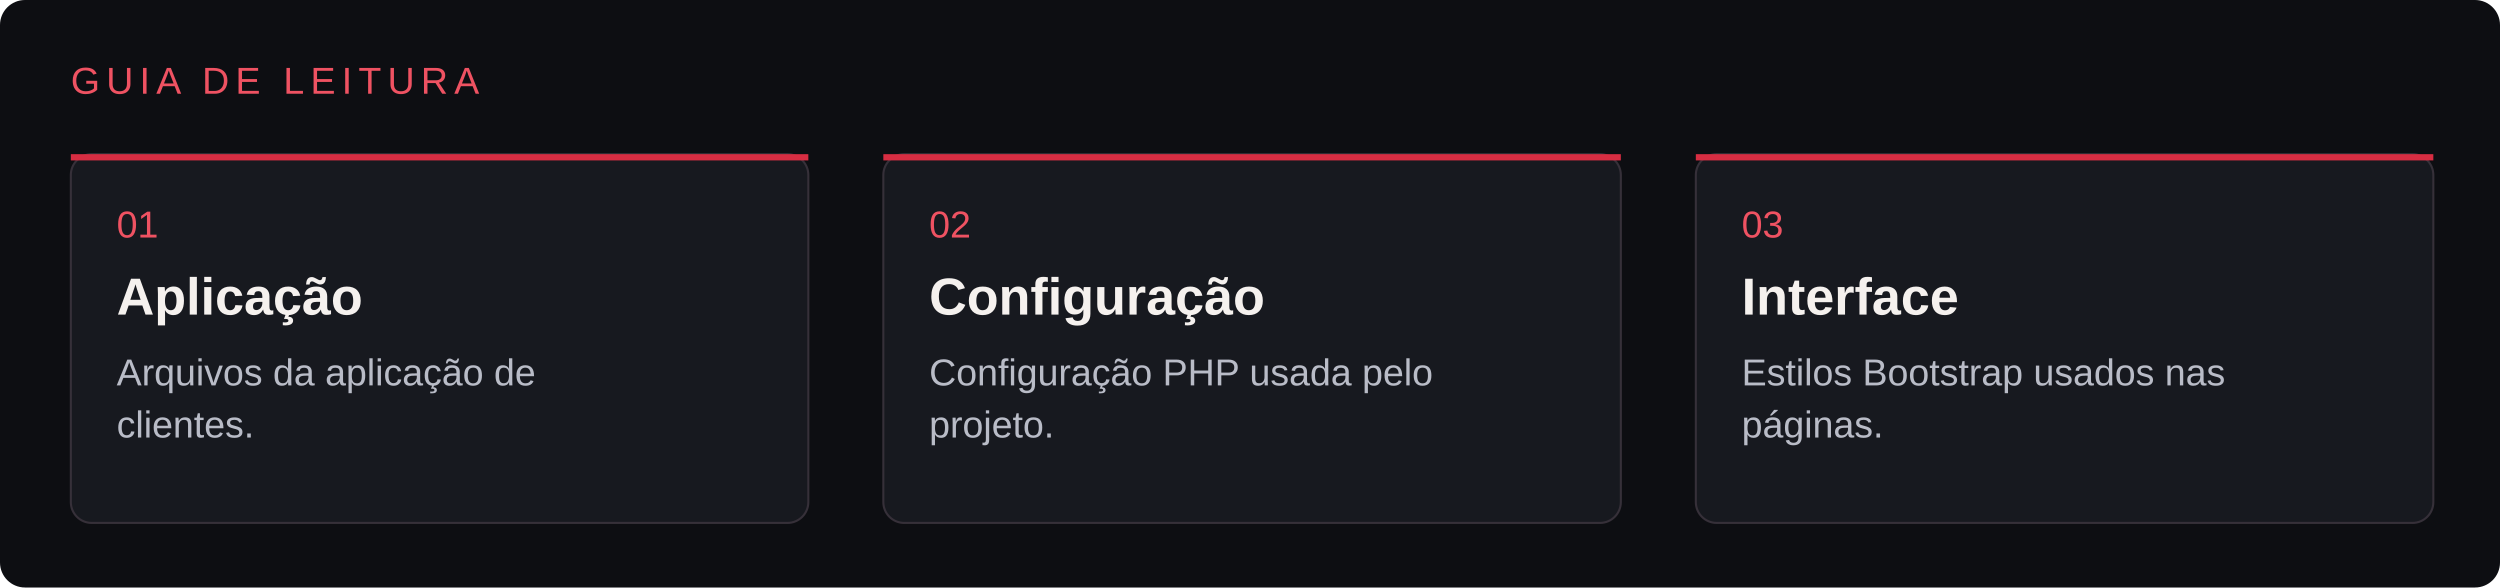
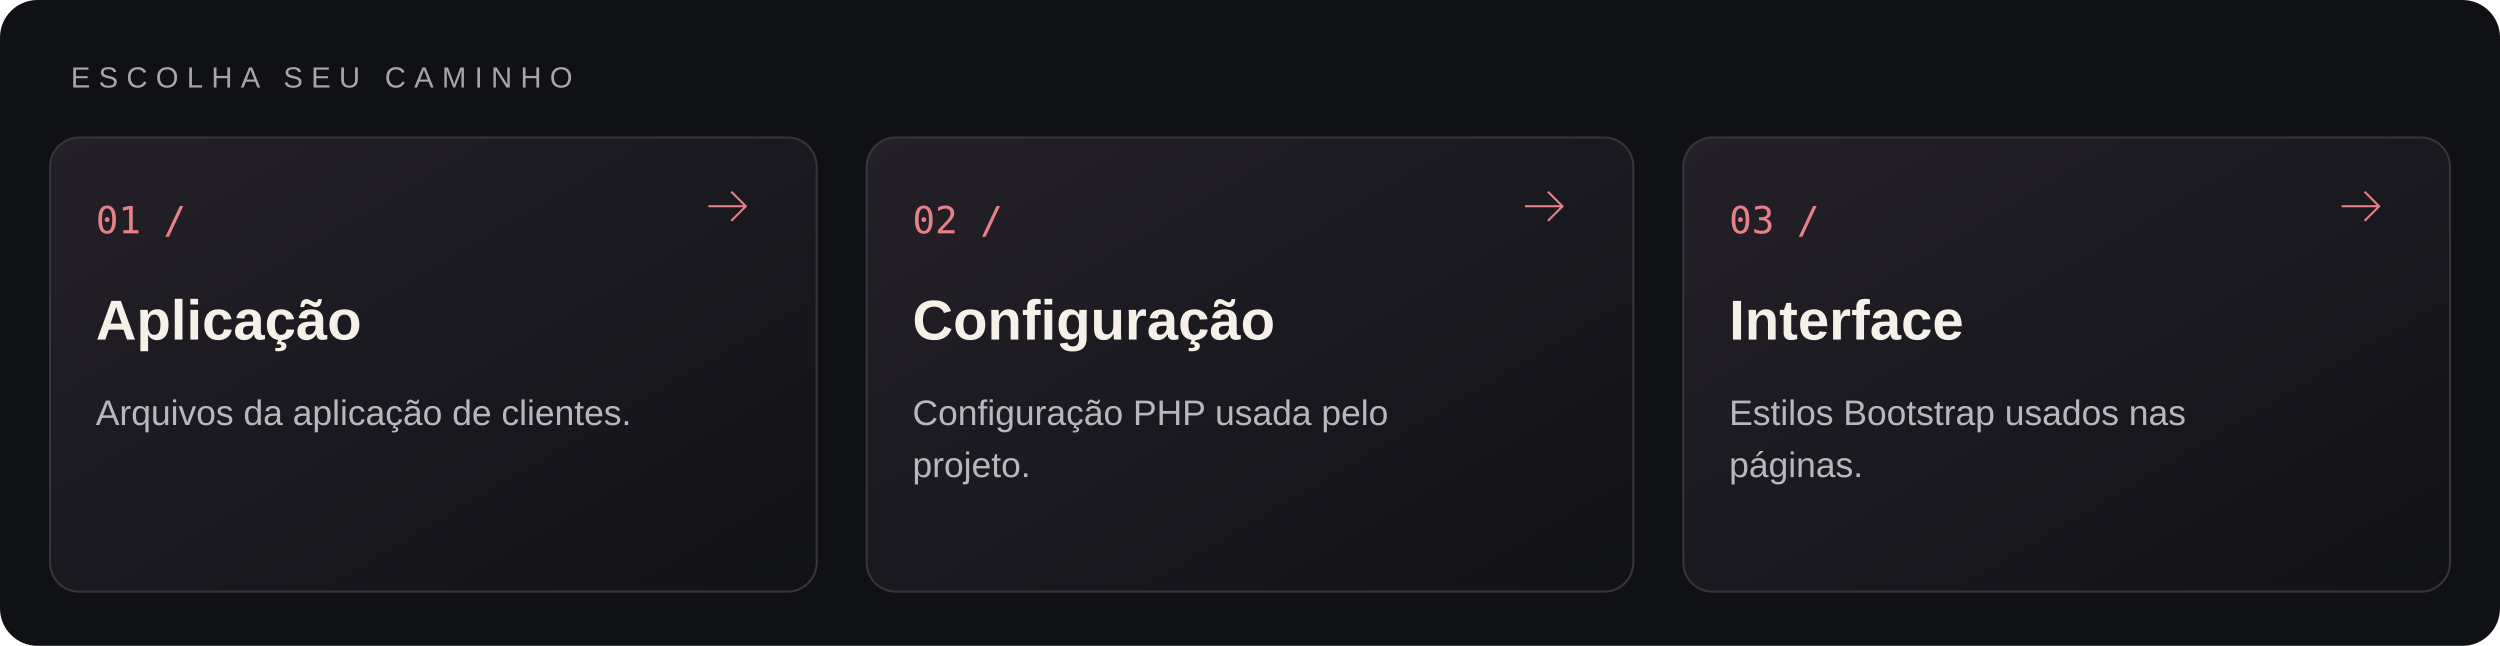
- <svg xmlns="http://www.w3.org/2000/svg" width="1200" height="282" viewBox="0 0 1200 282" role="img">
-   <rect width="1200" height="282" rx="12" fill="#0d0e12" />
-   <text x="34" y="45" font-family="Arial" font-size="18" letter-spacing="3" fill="#ef5262">GUIA DE LEITURA</text>
-   <rect x="34" y="74" width="354" height="177" rx="10" fill="#17191f" stroke="#363039" />
-   <rect x="34" y="74" width="354" height="3" fill="#d72d42" />
-   <text x="56" y="114" fill="#ef5262" font-family="Arial" font-size="18">01</text>
-   <text x="56" y="151" fill="#f5f1ee" font-family="Arial" font-weight="700" font-size="25">Aplicação</text>
-   <text x="56" y="185" fill="#b9bcc7" font-family="Arial" font-size="18">Arquivos da aplicação de</text>
-   <text x="56" y="210" fill="#b9bcc7" font-family="Arial" font-size="18">clientes.</text>
-   <rect x="424" y="74" width="354" height="177" rx="10" fill="#17191f" stroke="#363039" />
-   <rect x="424" y="74" width="354" height="3" fill="#d72d42" />
-   <text x="446" y="114" fill="#ef5262" font-family="Arial" font-size="18">02</text>
-   <text x="446" y="151" fill="#f5f1ee" font-family="Arial" font-weight="700" font-size="25">Configuração</text>
-   <text x="446" y="185" fill="#b9bcc7" font-family="Arial" font-size="18">Configuração PHP usada pelo</text>
-   <text x="446" y="210" fill="#b9bcc7" font-family="Arial" font-size="18">projeto.</text>
-   <rect x="814" y="74" width="354" height="177" rx="10" fill="#17191f" stroke="#363039" />
-   <rect x="814" y="74" width="354" height="3" fill="#d72d42" />
-   <text x="836" y="114" fill="#ef5262" font-family="Arial" font-size="18">03</text>
-   <text x="836" y="151" fill="#f5f1ee" font-family="Arial" font-weight="700" font-size="25">Interface</text>
-   <text x="836" y="185" fill="#b9bcc7" font-family="Arial" font-size="18">Estilos Bootstrap usados nas</text>
-   <text x="836" y="210" fill="#b9bcc7" font-family="Arial" font-size="18">páginas.</text>
+ <svg xmlns="http://www.w3.org/2000/svg" width="1200" height="310" viewBox="0 0 1200 310">
+   <defs>
+     <linearGradient id="g" x2="1" y2="1">
+       <stop stop-color="#242029" />
+       <stop offset="1" stop-color="#111216" />
+     </linearGradient>
+   </defs>
+   <rect width="1200" height="310" rx="18" fill="#101115" />
+   <text x="34" y="42" fill="#a9a5a6" font-family="Arial" font-size="14" letter-spacing="4">ESCOLHA SEU CAMINHO</text>
+   <rect x="24" y="66" width="368" height="218" rx="14" fill="url(#g)" stroke="#38343b" />
+   <text x="46" y="112" fill="#e78087" font-family="monospace" font-size="18">01 /</text>
+   <path d="M340 99h18m-7-7 7 7-7 7" fill="none" stroke="#e78087" />
+   <text x="46" y="163" fill="#f5f0e8" font-family="Arial" font-size="27" font-weight="600">Aplicação</text>
+   <text x="46" y="204" fill="#b9b6bd" font-family="Arial" font-size="17">Arquivos da aplicação de clientes.</text>
+   <rect x="416" y="66" width="368" height="218" rx="14" fill="url(#g)" stroke="#38343b" />
+   <text x="438" y="112" fill="#e78087" font-family="monospace" font-size="18">02 /</text>
+   <path d="M732 99h18m-7-7 7 7-7 7" fill="none" stroke="#e78087" />
+   <text x="438" y="163" fill="#f5f0e8" font-family="Arial" font-size="27" font-weight="600">Configuração</text>
+   <text x="438" y="204" fill="#b9b6bd" font-family="Arial" font-size="17">Configuração PHP usada pelo</text>
+   <text x="438" y="229" fill="#b9b6bd" font-family="Arial" font-size="17">projeto.</text>
+   <rect x="808" y="66" width="368" height="218" rx="14" fill="url(#g)" stroke="#38343b" />
+   <text x="830" y="112" fill="#e78087" font-family="monospace" font-size="18">03 /</text>
+   <path d="M1124 99h18m-7-7 7 7-7 7" fill="none" stroke="#e78087" />
+   <text x="830" y="163" fill="#f5f0e8" font-family="Arial" font-size="27" font-weight="600">Interface</text>
+   <text x="830" y="204" fill="#b9b6bd" font-family="Arial" font-size="17">Estilos Bootstrap usados nas</text>
+   <text x="830" y="229" fill="#b9b6bd" font-family="Arial" font-size="17">páginas.</text>
</svg>
